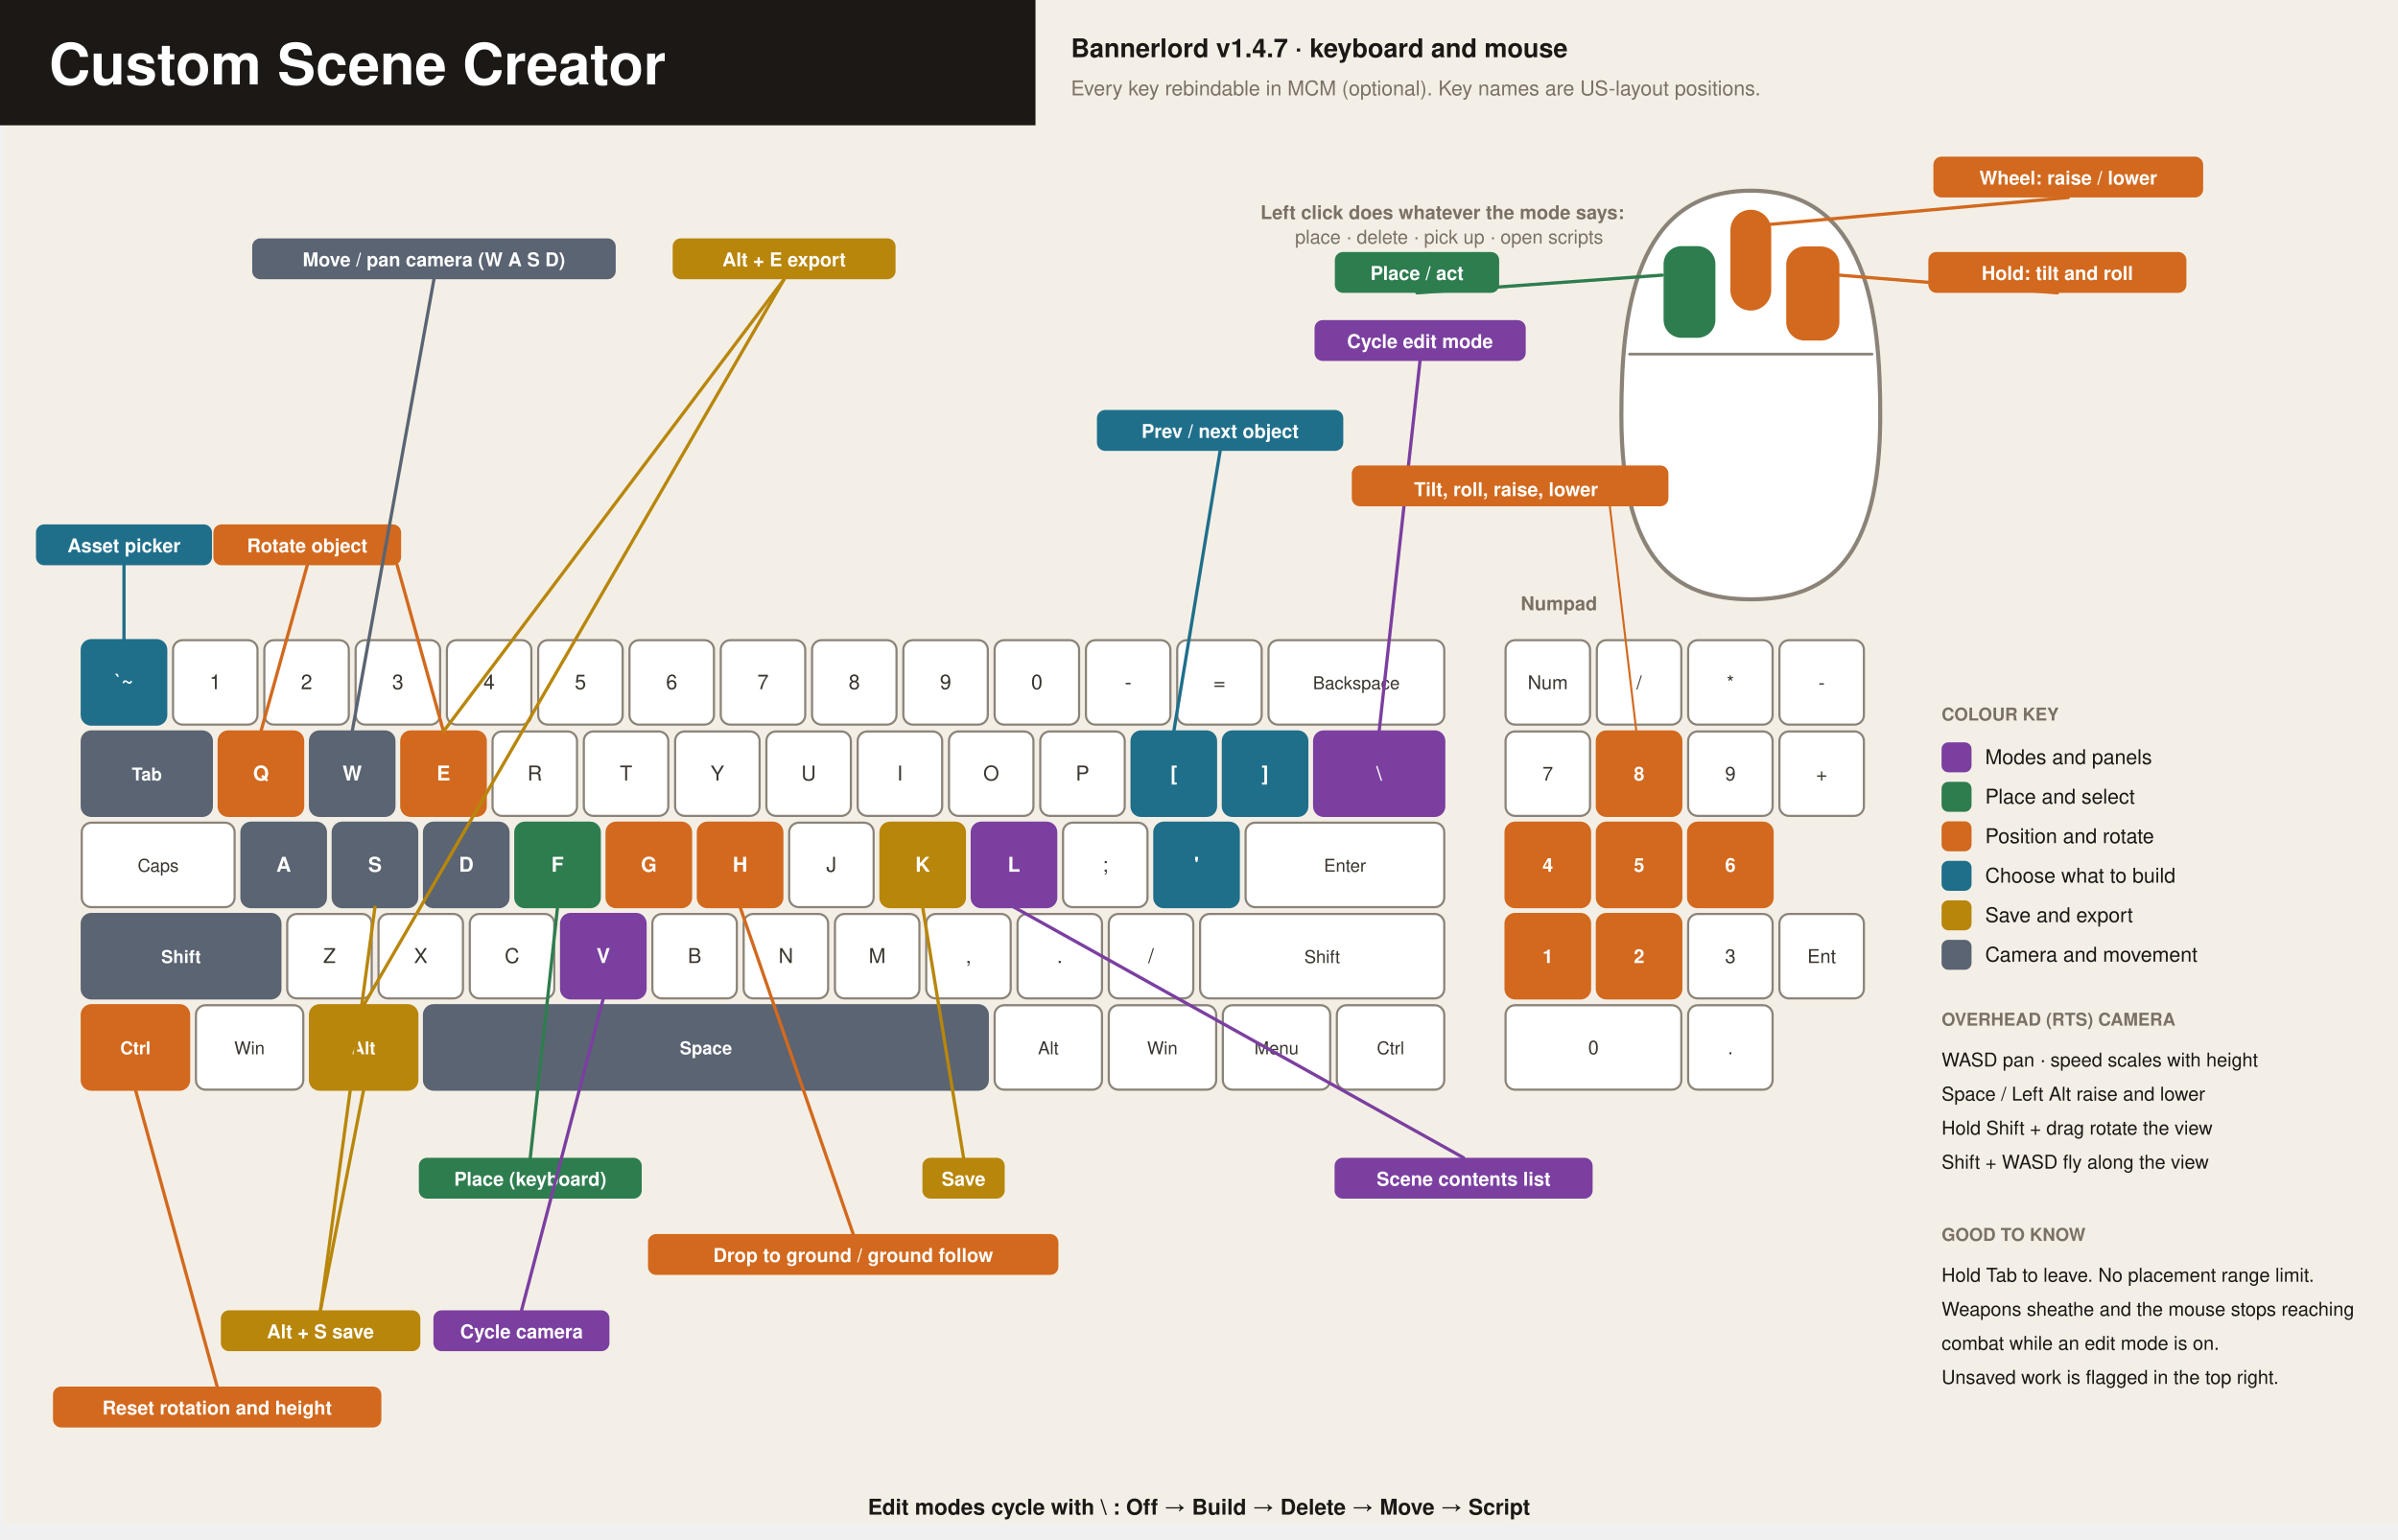
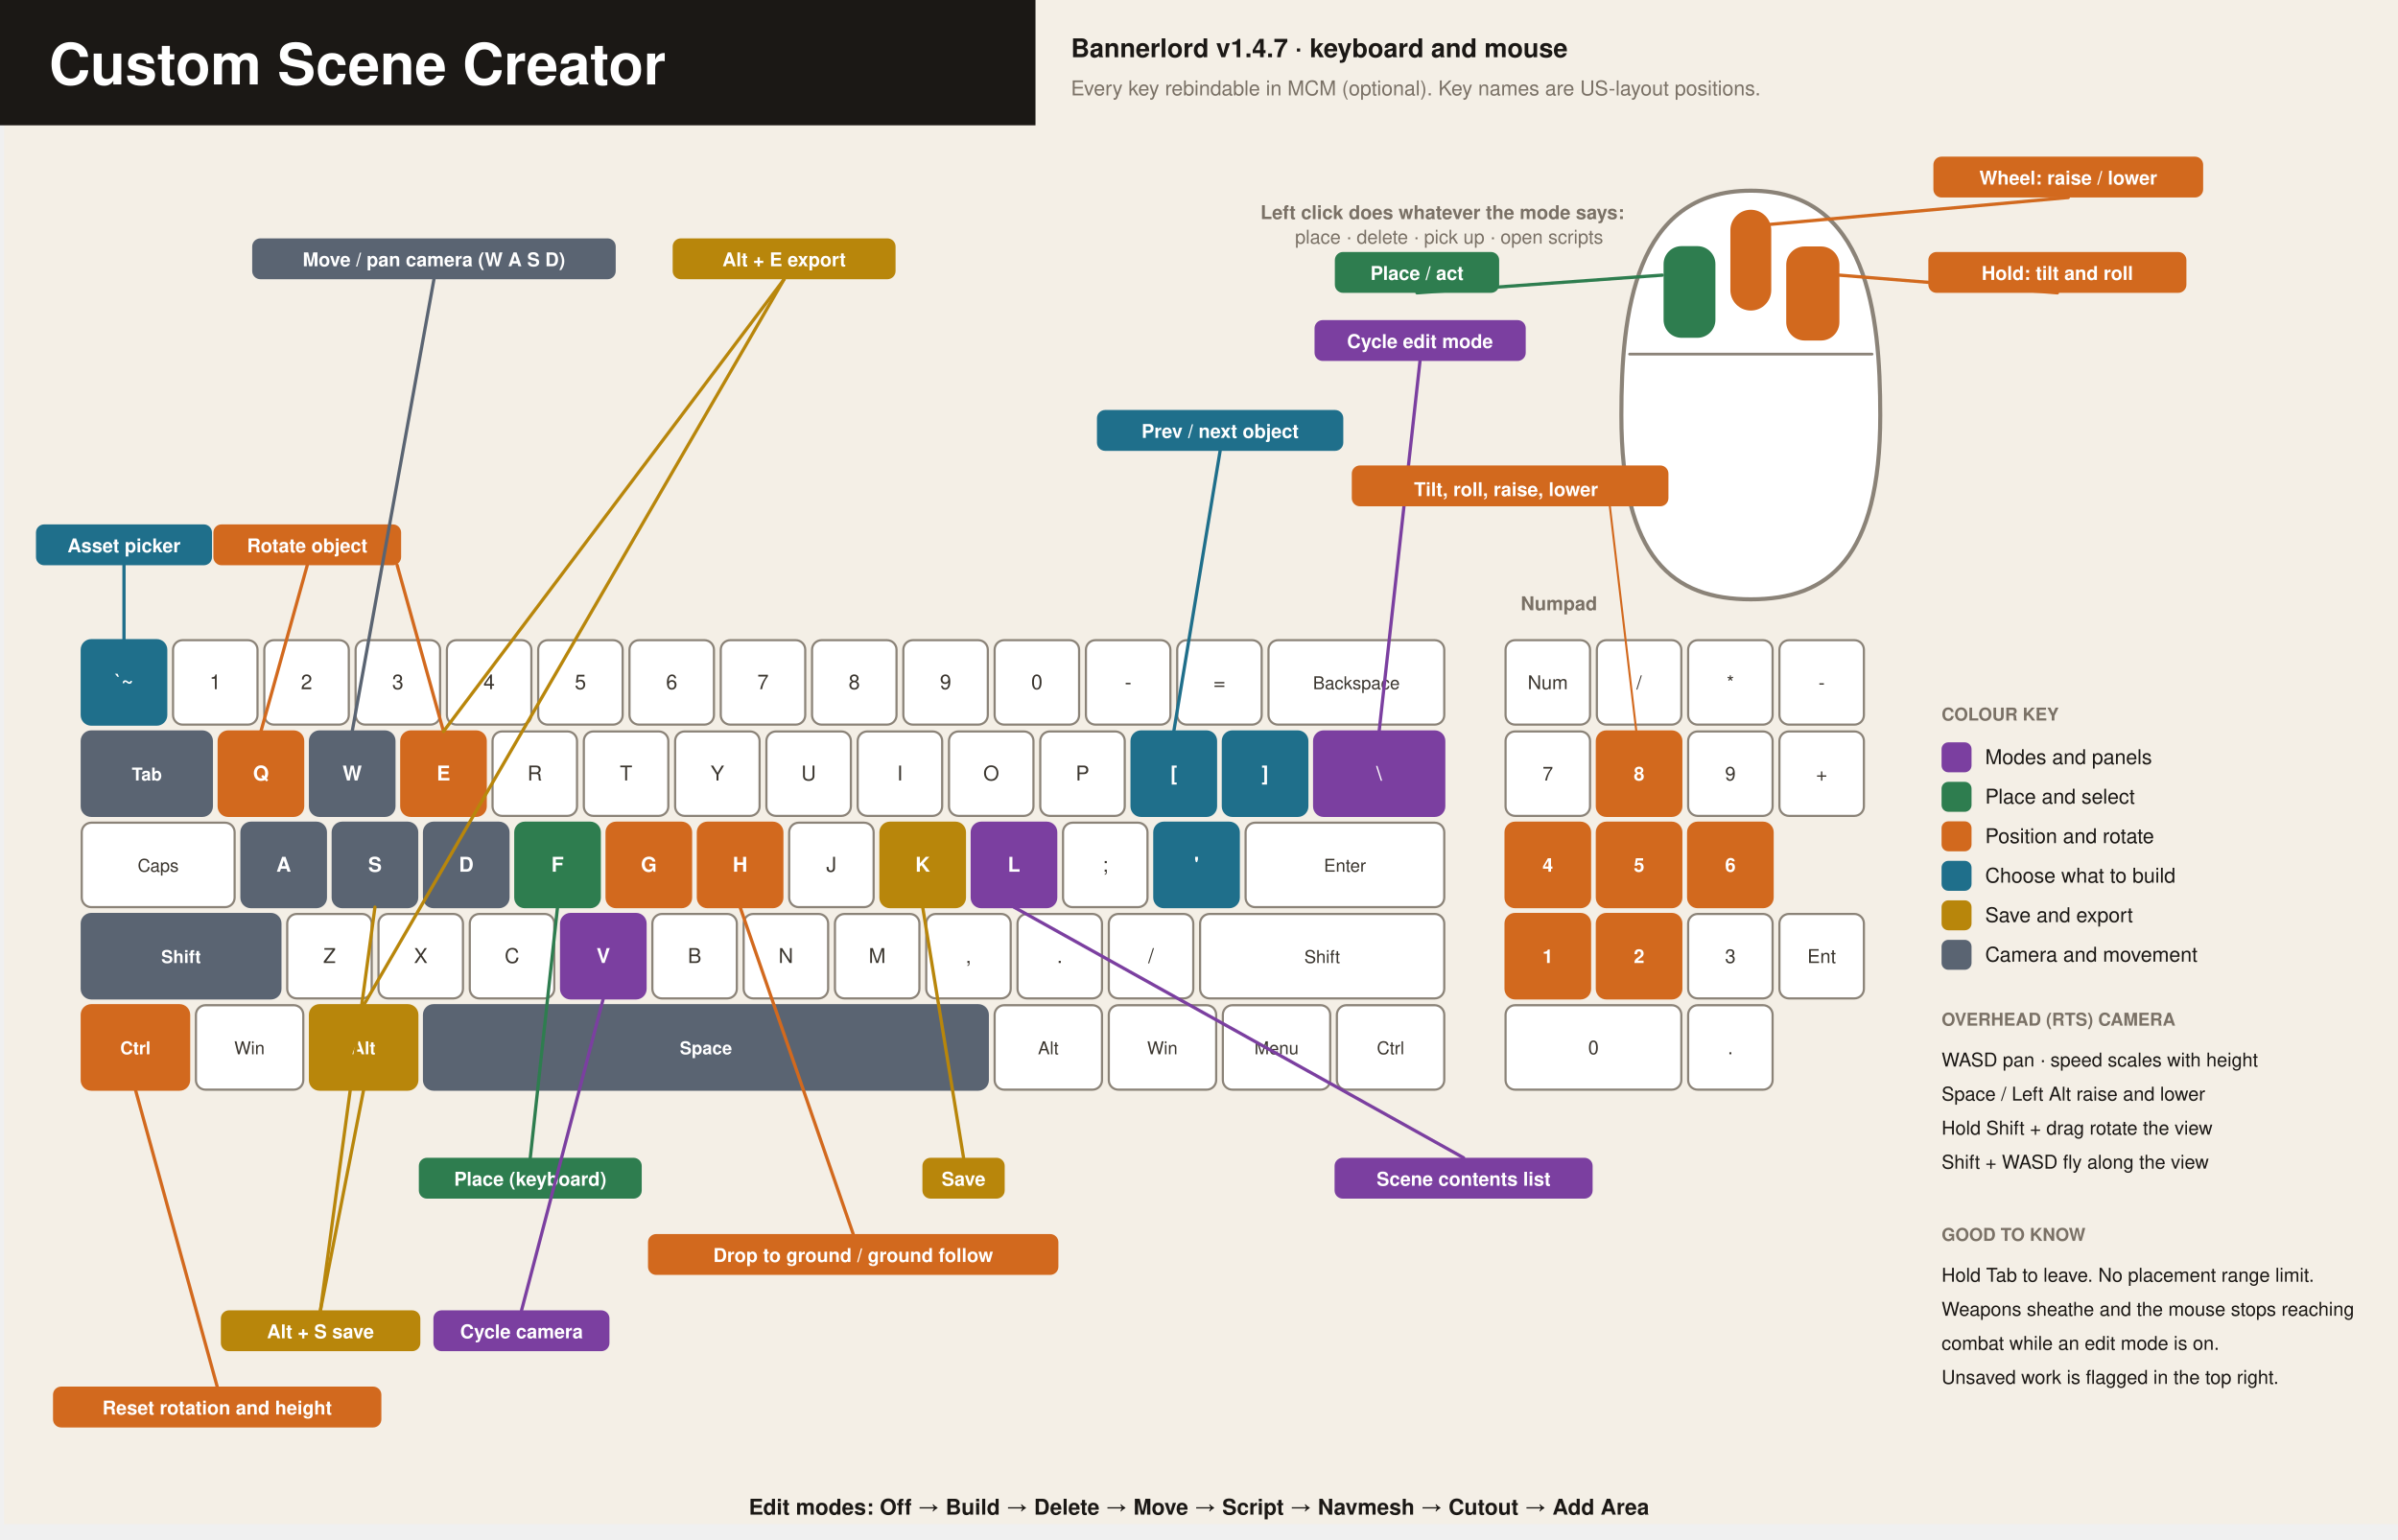
<svg xmlns="http://www.w3.org/2000/svg" viewBox="0 0 1760 1130" width="1760" height="1130" font-family="Segoe UI, Helvetica, Arial, sans-serif" version="1.1" id="svg126">
  <defs id="defs126" />
  <rect x="2.992" y="-10.971" width="1760" height="1130" rx="0" fill="#f4efe6" id="rect1" />
  <rect x="0.0" y="0.0" width="760.0" height="92.0" rx="0" fill="#1b1815" id="rect2" />
  <text x="36.0" y="62.0" font-family="Segoe UI, Helvetica, Arial, sans-serif" font-size="42" fill="#ffffff" text-anchor="start" font-weight="700" id="text2">Custom Scene Creator</text>
  <text x="786.0" y="42.0" font-family="Segoe UI, Helvetica, Arial, sans-serif" font-size="19" fill="#1b1815" text-anchor="start" font-weight="600" id="text3">Bannerlord v1.4.7  ·  keyboard and mouse</text>
  <text x="786.0" y="70.0" font-family="Segoe UI, Helvetica, Arial, sans-serif" font-size="15" fill="#7a7166" text-anchor="start" font-weight="normal" id="text4">Every key rebindable in MCM (optional). Key names are US-layout positions.</text>
  <rect x="60.0" y="470.0" width="62.0" height="62.0" rx="7" fill="#1f6f8b" stroke="#1f6f8b" stroke-width="1.6" id="rect4" />
  <text x="91.0" y="506.0" font-family="Segoe UI, Helvetica, Arial, sans-serif" font-size="15" fill="#ffffff" text-anchor="middle" font-weight="700" id="text5">`~</text>
  <rect x="127.0" y="470.0" width="62.0" height="62.0" rx="7" fill="#ffffff" stroke="#8b8378" stroke-width="1.6" id="rect5" />
  <text x="158.0" y="506.0" font-family="Segoe UI, Helvetica, Arial, sans-serif" font-size="15" fill="#3a352e" text-anchor="middle" font-weight="500" id="text6">1</text>
  <rect x="194.0" y="470.0" width="62.0" height="62.0" rx="7" fill="#ffffff" stroke="#8b8378" stroke-width="1.6" id="rect6" />
  <text x="225.0" y="506.0" font-family="Segoe UI, Helvetica, Arial, sans-serif" font-size="15" fill="#3a352e" text-anchor="middle" font-weight="500" id="text7">2</text>
  <rect x="261.0" y="470.0" width="62.0" height="62.0" rx="7" fill="#ffffff" stroke="#8b8378" stroke-width="1.6" id="rect7" />
  <text x="292.0" y="506.0" font-family="Segoe UI, Helvetica, Arial, sans-serif" font-size="15" fill="#3a352e" text-anchor="middle" font-weight="500" id="text8">3</text>
  <rect x="328.0" y="470.0" width="62.0" height="62.0" rx="7" fill="#ffffff" stroke="#8b8378" stroke-width="1.6" id="rect8" />
  <text x="359.0" y="506.0" font-family="Segoe UI, Helvetica, Arial, sans-serif" font-size="15" fill="#3a352e" text-anchor="middle" font-weight="500" id="text9">4</text>
  <rect x="395.0" y="470.0" width="62.0" height="62.0" rx="7" fill="#ffffff" stroke="#8b8378" stroke-width="1.6" id="rect9" />
  <text x="426.0" y="506.0" font-family="Segoe UI, Helvetica, Arial, sans-serif" font-size="15" fill="#3a352e" text-anchor="middle" font-weight="500" id="text10">5</text>
  <rect x="462.0" y="470.0" width="62.0" height="62.0" rx="7" fill="#ffffff" stroke="#8b8378" stroke-width="1.6" id="rect10" />
  <text x="493.0" y="506.0" font-family="Segoe UI, Helvetica, Arial, sans-serif" font-size="15" fill="#3a352e" text-anchor="middle" font-weight="500" id="text11">6</text>
  <rect x="529.0" y="470.0" width="62.0" height="62.0" rx="7" fill="#ffffff" stroke="#8b8378" stroke-width="1.6" id="rect11" />
  <text x="560.0" y="506.0" font-family="Segoe UI, Helvetica, Arial, sans-serif" font-size="15" fill="#3a352e" text-anchor="middle" font-weight="500" id="text12">7</text>
  <rect x="596.0" y="470.0" width="62.0" height="62.0" rx="7" fill="#ffffff" stroke="#8b8378" stroke-width="1.6" id="rect12" />
  <text x="627.0" y="506.0" font-family="Segoe UI, Helvetica, Arial, sans-serif" font-size="15" fill="#3a352e" text-anchor="middle" font-weight="500" id="text13">8</text>
  <rect x="663.0" y="470.0" width="62.0" height="62.0" rx="7" fill="#ffffff" stroke="#8b8378" stroke-width="1.6" id="rect13" />
  <text x="694.0" y="506.0" font-family="Segoe UI, Helvetica, Arial, sans-serif" font-size="15" fill="#3a352e" text-anchor="middle" font-weight="500" id="text14">9</text>
  <rect x="730.0" y="470.0" width="62.0" height="62.0" rx="7" fill="#ffffff" stroke="#8b8378" stroke-width="1.6" id="rect14" />
  <text x="761.0" y="506.0" font-family="Segoe UI, Helvetica, Arial, sans-serif" font-size="15" fill="#3a352e" text-anchor="middle" font-weight="500" id="text15">0</text>
  <rect x="797.0" y="470.0" width="62.0" height="62.0" rx="7" fill="#ffffff" stroke="#8b8378" stroke-width="1.6" id="rect15" />
  <text x="828.0" y="506.0" font-family="Segoe UI, Helvetica, Arial, sans-serif" font-size="15" fill="#3a352e" text-anchor="middle" font-weight="500" id="text16">-</text>
  <rect x="864.0" y="470.0" width="62.0" height="62.0" rx="7" fill="#ffffff" stroke="#8b8378" stroke-width="1.6" id="rect16" />
  <text x="895.0" y="506.0" font-family="Segoe UI, Helvetica, Arial, sans-serif" font-size="15" fill="#3a352e" text-anchor="middle" font-weight="500" id="text17">=</text>
  <rect x="931.0" y="470.0" width="129.0" height="62.0" rx="7" fill="#ffffff" stroke="#8b8378" stroke-width="1.6" id="rect17" />
  <text x="995.5" y="506.0" font-family="Segoe UI, Helvetica, Arial, sans-serif" font-size="13" fill="#3a352e" text-anchor="middle" font-weight="500" id="text18">Backspace</text>
  <rect x="60.0" y="537.0" width="95.5" height="62.0" rx="7" fill="#5a6472" stroke="#5a6472" stroke-width="1.6" id="rect18" />
  <text x="107.8" y="573.0" font-family="Segoe UI, Helvetica, Arial, sans-serif" font-size="13" fill="#ffffff" text-anchor="middle" font-weight="700" id="text19">Tab</text>
  <rect x="160.5" y="537.0" width="62.0" height="62.0" rx="7" fill="#d2691e" stroke="#d2691e" stroke-width="1.6" id="rect19" />
  <text x="191.5" y="573.0" font-family="Segoe UI, Helvetica, Arial, sans-serif" font-size="15" fill="#ffffff" text-anchor="middle" font-weight="700" id="text20">Q</text>
  <rect x="227.5" y="537.0" width="62.0" height="62.0" rx="7" fill="#5a6472" stroke="#5a6472" stroke-width="1.6" id="rect20" />
  <text x="258.5" y="573.0" font-family="Segoe UI, Helvetica, Arial, sans-serif" font-size="15" fill="#ffffff" text-anchor="middle" font-weight="700" id="text21">W</text>
  <rect x="294.5" y="537.0" width="62.0" height="62.0" rx="7" fill="#d2691e" stroke="#d2691e" stroke-width="1.6" id="rect21" />
  <text x="325.5" y="573.0" font-family="Segoe UI, Helvetica, Arial, sans-serif" font-size="15" fill="#ffffff" text-anchor="middle" font-weight="700" id="text22">E</text>
  <rect x="361.5" y="537.0" width="62.0" height="62.0" rx="7" fill="#ffffff" stroke="#8b8378" stroke-width="1.6" id="rect22" />
  <text x="392.5" y="573.0" font-family="Segoe UI, Helvetica, Arial, sans-serif" font-size="15" fill="#3a352e" text-anchor="middle" font-weight="500" id="text23">R</text>
  <rect x="428.5" y="537.0" width="62.0" height="62.0" rx="7" fill="#ffffff" stroke="#8b8378" stroke-width="1.6" id="rect23" />
  <text x="459.5" y="573.0" font-family="Segoe UI, Helvetica, Arial, sans-serif" font-size="15" fill="#3a352e" text-anchor="middle" font-weight="500" id="text24">T</text>
  <rect x="495.5" y="537.0" width="62.0" height="62.0" rx="7" fill="#ffffff" stroke="#8b8378" stroke-width="1.6" id="rect24" />
  <text x="526.5" y="573.0" font-family="Segoe UI, Helvetica, Arial, sans-serif" font-size="15" fill="#3a352e" text-anchor="middle" font-weight="500" id="text25">Y</text>
  <rect x="562.5" y="537.0" width="62.0" height="62.0" rx="7" fill="#ffffff" stroke="#8b8378" stroke-width="1.6" id="rect25" />
  <text x="593.5" y="573.0" font-family="Segoe UI, Helvetica, Arial, sans-serif" font-size="15" fill="#3a352e" text-anchor="middle" font-weight="500" id="text26">U</text>
  <rect x="629.5" y="537.0" width="62.0" height="62.0" rx="7" fill="#ffffff" stroke="#8b8378" stroke-width="1.6" id="rect26" />
  <text x="660.5" y="573.0" font-family="Segoe UI, Helvetica, Arial, sans-serif" font-size="15" fill="#3a352e" text-anchor="middle" font-weight="500" id="text27">I</text>
  <rect x="696.5" y="537.0" width="62.0" height="62.0" rx="7" fill="#ffffff" stroke="#8b8378" stroke-width="1.6" id="rect27" />
  <text x="727.5" y="573.0" font-family="Segoe UI, Helvetica, Arial, sans-serif" font-size="15" fill="#3a352e" text-anchor="middle" font-weight="500" id="text28">O</text>
  <rect x="763.5" y="537.0" width="62.0" height="62.0" rx="7" fill="#ffffff" stroke="#8b8378" stroke-width="1.6" id="rect28" />
  <text x="794.5" y="573.0" font-family="Segoe UI, Helvetica, Arial, sans-serif" font-size="15" fill="#3a352e" text-anchor="middle" font-weight="500" id="text29">P</text>
  <rect x="830.5" y="537.0" width="62.0" height="62.0" rx="7" fill="#1f6f8b" stroke="#1f6f8b" stroke-width="1.6" id="rect29" />
  <text x="861.5" y="573.0" font-family="Segoe UI, Helvetica, Arial, sans-serif" font-size="15" fill="#ffffff" text-anchor="middle" font-weight="700" id="text30">[</text>
  <rect x="897.5" y="537.0" width="62.0" height="62.0" rx="7" fill="#1f6f8b" stroke="#1f6f8b" stroke-width="1.6" id="rect30" />
  <text x="928.5" y="573.0" font-family="Segoe UI, Helvetica, Arial, sans-serif" font-size="15" fill="#ffffff" text-anchor="middle" font-weight="700" id="text31">]</text>
  <rect x="964.5" y="537.0" width="95.5" height="62.0" rx="7" fill="#7b3fa0" stroke="#7b3fa0" stroke-width="1.6" id="rect31" />
  <text x="1012.2" y="573.0" font-family="Segoe UI, Helvetica, Arial, sans-serif" font-size="15" fill="#ffffff" text-anchor="middle" font-weight="700" id="text32">\</text>
  <rect x="60.0" y="604.0" width="112.2" height="62.0" rx="7" fill="#ffffff" stroke="#8b8378" stroke-width="1.6" id="rect32" />
  <text x="116.1" y="640.0" font-family="Segoe UI, Helvetica, Arial, sans-serif" font-size="13" fill="#3a352e" text-anchor="middle" font-weight="500" id="text33">Caps</text>
  <rect x="177.2" y="604.0" width="62.0" height="62.0" rx="7" fill="#5a6472" stroke="#5a6472" stroke-width="1.6" id="rect33" />
  <text x="208.2" y="640.0" font-family="Segoe UI, Helvetica, Arial, sans-serif" font-size="15" fill="#ffffff" text-anchor="middle" font-weight="700" id="text34">A</text>
  <rect x="244.2" y="604.0" width="62.0" height="62.0" rx="7" fill="#5a6472" stroke="#5a6472" stroke-width="1.6" id="rect34" />
  <text x="275.2" y="640.0" font-family="Segoe UI, Helvetica, Arial, sans-serif" font-size="15" fill="#ffffff" text-anchor="middle" font-weight="700" id="text35">S</text>
  <rect x="311.2" y="604.0" width="62.0" height="62.0" rx="7" fill="#5a6472" stroke="#5a6472" stroke-width="1.6" id="rect35" />
  <text x="342.2" y="640.0" font-family="Segoe UI, Helvetica, Arial, sans-serif" font-size="15" fill="#ffffff" text-anchor="middle" font-weight="700" id="text36">D</text>
  <rect x="378.2" y="604.0" width="62.0" height="62.0" rx="7" fill="#2e7d4f" stroke="#2e7d4f" stroke-width="1.6" id="rect36" />
  <text x="409.2" y="640.0" font-family="Segoe UI, Helvetica, Arial, sans-serif" font-size="15" fill="#ffffff" text-anchor="middle" font-weight="700" id="text37">F</text>
  <rect x="445.2" y="604.0" width="62.0" height="62.0" rx="7" fill="#d2691e" stroke="#d2691e" stroke-width="1.6" id="rect37" />
  <text x="476.2" y="640.0" font-family="Segoe UI, Helvetica, Arial, sans-serif" font-size="15" fill="#ffffff" text-anchor="middle" font-weight="700" id="text38">G</text>
  <rect x="512.2" y="604.0" width="62.0" height="62.0" rx="7" fill="#d2691e" stroke="#d2691e" stroke-width="1.6" id="rect38" />
  <text x="543.2" y="640.0" font-family="Segoe UI, Helvetica, Arial, sans-serif" font-size="15" fill="#ffffff" text-anchor="middle" font-weight="700" id="text39">H</text>
  <rect x="579.2" y="604.0" width="62.0" height="62.0" rx="7" fill="#ffffff" stroke="#8b8378" stroke-width="1.6" id="rect39" />
  <text x="610.2" y="640.0" font-family="Segoe UI, Helvetica, Arial, sans-serif" font-size="15" fill="#3a352e" text-anchor="middle" font-weight="500" id="text40">J</text>
  <rect x="646.2" y="604.0" width="62.0" height="62.0" rx="7" fill="#b8860b" stroke="#b8860b" stroke-width="1.6" id="rect40" />
  <text x="677.2" y="640.0" font-family="Segoe UI, Helvetica, Arial, sans-serif" font-size="15" fill="#ffffff" text-anchor="middle" font-weight="700" id="text41">K</text>
  <rect x="713.2" y="604.0" width="62.0" height="62.0" rx="7" fill="#7b3fa0" stroke="#7b3fa0" stroke-width="1.6" id="rect41" />
  <text x="744.2" y="640.0" font-family="Segoe UI, Helvetica, Arial, sans-serif" font-size="15" fill="#ffffff" text-anchor="middle" font-weight="700" id="text42">L</text>
  <rect x="780.2" y="604.0" width="62.0" height="62.0" rx="7" fill="#ffffff" stroke="#8b8378" stroke-width="1.6" id="rect42" />
  <text x="811.2" y="640.0" font-family="Segoe UI, Helvetica, Arial, sans-serif" font-size="15" fill="#3a352e" text-anchor="middle" font-weight="500" id="text43">;</text>
  <rect x="847.2" y="604.0" width="62.0" height="62.0" rx="7" fill="#1f6f8b" stroke="#1f6f8b" stroke-width="1.6" id="rect43" />
  <text x="878.2" y="640.0" font-family="Segoe UI, Helvetica, Arial, sans-serif" font-size="15" fill="#ffffff" text-anchor="middle" font-weight="700" id="text44">'</text>
  <rect x="914.2" y="604.0" width="145.8" height="62.0" rx="7" fill="#ffffff" stroke="#8b8378" stroke-width="1.6" id="rect44" />
  <text x="987.1" y="640.0" font-family="Segoe UI, Helvetica, Arial, sans-serif" font-size="13" fill="#3a352e" text-anchor="middle" font-weight="500" id="text45">Enter</text>
  <rect x="60.0" y="671.0" width="145.8" height="62.0" rx="7" fill="#5a6472" stroke="#5a6472" stroke-width="1.6" id="rect45" />
  <text x="132.9" y="707.0" font-family="Segoe UI, Helvetica, Arial, sans-serif" font-size="13" fill="#ffffff" text-anchor="middle" font-weight="700" id="text46">Shift</text>
  <rect x="210.8" y="671.0" width="62.0" height="62.0" rx="7" fill="#ffffff" stroke="#8b8378" stroke-width="1.6" id="rect46" />
  <text x="241.8" y="707.0" font-family="Segoe UI, Helvetica, Arial, sans-serif" font-size="15" fill="#3a352e" text-anchor="middle" font-weight="500" id="text47">Z</text>
  <rect x="277.8" y="671.0" width="62.0" height="62.0" rx="7" fill="#ffffff" stroke="#8b8378" stroke-width="1.6" id="rect47" />
  <text x="308.8" y="707.0" font-family="Segoe UI, Helvetica, Arial, sans-serif" font-size="15" fill="#3a352e" text-anchor="middle" font-weight="500" id="text48">X</text>
  <rect x="344.8" y="671.0" width="62.0" height="62.0" rx="7" fill="#ffffff" stroke="#8b8378" stroke-width="1.6" id="rect48" />
  <text x="375.8" y="707.0" font-family="Segoe UI, Helvetica, Arial, sans-serif" font-size="15" fill="#3a352e" text-anchor="middle" font-weight="500" id="text49">C</text>
  <rect x="411.8" y="671.0" width="62.0" height="62.0" rx="7" fill="#7b3fa0" stroke="#7b3fa0" stroke-width="1.6" id="rect49" />
  <text x="442.8" y="707.0" font-family="Segoe UI, Helvetica, Arial, sans-serif" font-size="15" fill="#ffffff" text-anchor="middle" font-weight="700" id="text50">V</text>
  <rect x="478.8" y="671.0" width="62.0" height="62.0" rx="7" fill="#ffffff" stroke="#8b8378" stroke-width="1.6" id="rect50" />
  <text x="509.8" y="707.0" font-family="Segoe UI, Helvetica, Arial, sans-serif" font-size="15" fill="#3a352e" text-anchor="middle" font-weight="500" id="text51">B</text>
  <rect x="545.8" y="671.0" width="62.0" height="62.0" rx="7" fill="#ffffff" stroke="#8b8378" stroke-width="1.6" id="rect51" />
  <text x="576.8" y="707.0" font-family="Segoe UI, Helvetica, Arial, sans-serif" font-size="15" fill="#3a352e" text-anchor="middle" font-weight="500" id="text52">N</text>
  <rect x="612.8" y="671.0" width="62.0" height="62.0" rx="7" fill="#ffffff" stroke="#8b8378" stroke-width="1.6" id="rect52" />
  <text x="643.8" y="707.0" font-family="Segoe UI, Helvetica, Arial, sans-serif" font-size="15" fill="#3a352e" text-anchor="middle" font-weight="500" id="text53">M</text>
  <rect x="679.8" y="671.0" width="62.0" height="62.0" rx="7" fill="#ffffff" stroke="#8b8378" stroke-width="1.6" id="rect53" />
  <text x="710.8" y="707.0" font-family="Segoe UI, Helvetica, Arial, sans-serif" font-size="15" fill="#3a352e" text-anchor="middle" font-weight="500" id="text54">,</text>
  <rect x="746.8" y="671.0" width="62.0" height="62.0" rx="7" fill="#ffffff" stroke="#8b8378" stroke-width="1.6" id="rect54" />
  <text x="777.8" y="707.0" font-family="Segoe UI, Helvetica, Arial, sans-serif" font-size="15" fill="#3a352e" text-anchor="middle" font-weight="500" id="text55">.</text>
  <rect x="813.8" y="671.0" width="62.0" height="62.0" rx="7" fill="#ffffff" stroke="#8b8378" stroke-width="1.6" id="rect55" />
  <text x="844.8" y="707.0" font-family="Segoe UI, Helvetica, Arial, sans-serif" font-size="15" fill="#3a352e" text-anchor="middle" font-weight="500" id="text56">/</text>
  <rect x="880.8" y="671.0" width="179.2" height="62.0" rx="7" fill="#ffffff" stroke="#8b8378" stroke-width="1.6" id="rect56" />
  <text x="970.4" y="707.0" font-family="Segoe UI, Helvetica, Arial, sans-serif" font-size="13" fill="#3a352e" text-anchor="middle" font-weight="500" id="text57">Shift</text>
  <rect x="60.0" y="738.0" width="78.8" height="62.0" rx="7" fill="#d2691e" stroke="#d2691e" stroke-width="1.6" id="rect57" />
  <text x="99.4" y="774.0" font-family="Segoe UI, Helvetica, Arial, sans-serif" font-size="13" fill="#ffffff" text-anchor="middle" font-weight="700" id="text58">Ctrl</text>
  <rect x="143.8" y="738.0" width="78.8" height="62.0" rx="7" fill="#ffffff" stroke="#8b8378" stroke-width="1.6" id="rect58" />
  <text x="183.1" y="774.0" font-family="Segoe UI, Helvetica, Arial, sans-serif" font-size="13" fill="#3a352e" text-anchor="middle" font-weight="500" id="text59">Win</text>
  <rect x="227.5" y="738.0" width="78.8" height="62.0" rx="7" fill="#b8860b" stroke="#b8860b" stroke-width="1.6" id="rect59" />
  <text x="266.9" y="774.0" font-family="Segoe UI, Helvetica, Arial, sans-serif" font-size="13" fill="#ffffff" text-anchor="middle" font-weight="700" id="text60">Alt</text>
  <rect x="311.2" y="738.0" width="413.8" height="62.0" rx="7" fill="#5a6472" stroke="#5a6472" stroke-width="1.6" id="rect60" />
  <text x="518.1" y="774.0" font-family="Segoe UI, Helvetica, Arial, sans-serif" font-size="13" fill="#ffffff" text-anchor="middle" font-weight="700" id="text61">Space</text>
  <rect x="730.0" y="738.0" width="78.8" height="62.0" rx="7" fill="#ffffff" stroke="#8b8378" stroke-width="1.6" id="rect61" />
  <text x="769.4" y="774.0" font-family="Segoe UI, Helvetica, Arial, sans-serif" font-size="13" fill="#3a352e" text-anchor="middle" font-weight="500" id="text62">Alt</text>
  <rect x="813.8" y="738.0" width="78.8" height="62.0" rx="7" fill="#ffffff" stroke="#8b8378" stroke-width="1.6" id="rect62" />
  <text x="853.1" y="774.0" font-family="Segoe UI, Helvetica, Arial, sans-serif" font-size="13" fill="#3a352e" text-anchor="middle" font-weight="500" id="text63">Win</text>
  <rect x="897.5" y="738.0" width="78.8" height="62.0" rx="7" fill="#ffffff" stroke="#8b8378" stroke-width="1.6" id="rect63" />
  <text x="936.9" y="774.0" font-family="Segoe UI, Helvetica, Arial, sans-serif" font-size="13" fill="#3a352e" text-anchor="middle" font-weight="500" id="text64">Menu</text>
  <rect x="981.2" y="738.0" width="78.8" height="62.0" rx="7" fill="#ffffff" stroke="#8b8378" stroke-width="1.6" id="rect64" />
  <text x="1020.6" y="774.0" font-family="Segoe UI, Helvetica, Arial, sans-serif" font-size="13" fill="#3a352e" text-anchor="middle" font-weight="500" id="text65">Ctrl</text>
  <rect x="1105.0" y="470.0" width="62.0" height="62.0" rx="7" fill="#ffffff" stroke="#8b8378" stroke-width="1.6" id="rect65" />
  <text x="1136.0" y="506.0" font-family="Segoe UI, Helvetica, Arial, sans-serif" font-size="14" fill="#3a352e" text-anchor="middle" font-weight="500" id="text66">Num</text>
  <rect x="1172.0" y="470.0" width="62.0" height="62.0" rx="7" fill="#ffffff" stroke="#8b8378" stroke-width="1.6" id="rect66" />
  <text x="1203.0" y="506.0" font-family="Segoe UI, Helvetica, Arial, sans-serif" font-size="14" fill="#3a352e" text-anchor="middle" font-weight="500" id="text67">/</text>
  <rect x="1239.0" y="470.0" width="62.0" height="62.0" rx="7" fill="#ffffff" stroke="#8b8378" stroke-width="1.6" id="rect67" />
  <text x="1270.0" y="506.0" font-family="Segoe UI, Helvetica, Arial, sans-serif" font-size="14" fill="#3a352e" text-anchor="middle" font-weight="500" id="text68">*</text>
  <rect x="1306.0" y="470.0" width="62.0" height="62.0" rx="7" fill="#ffffff" stroke="#8b8378" stroke-width="1.6" id="rect68" />
  <text x="1337.0" y="506.0" font-family="Segoe UI, Helvetica, Arial, sans-serif" font-size="14" fill="#3a352e" text-anchor="middle" font-weight="500" id="text69">-</text>
  <rect x="1105.0" y="537.0" width="62.0" height="62.0" rx="7" fill="#ffffff" stroke="#8b8378" stroke-width="1.6" id="rect69" />
  <text x="1136.0" y="573.0" font-family="Segoe UI, Helvetica, Arial, sans-serif" font-size="14" fill="#3a352e" text-anchor="middle" font-weight="500" id="text70">7</text>
  <rect x="1172.0" y="537.0" width="62.0" height="62.0" rx="7" fill="#d2691e" stroke="#d2691e" stroke-width="1.6" id="rect70" />
  <text x="1203.0" y="573.0" font-family="Segoe UI, Helvetica, Arial, sans-serif" font-size="14" fill="#ffffff" text-anchor="middle" font-weight="700" id="text71">8</text>
  <rect x="1239.0" y="537.0" width="62.0" height="62.0" rx="7" fill="#ffffff" stroke="#8b8378" stroke-width="1.6" id="rect71" />
  <text x="1270.0" y="573.0" font-family="Segoe UI, Helvetica, Arial, sans-serif" font-size="14" fill="#3a352e" text-anchor="middle" font-weight="500" id="text72">9</text>
  <rect x="1306.0" y="537.0" width="62.0" height="62.0" rx="7" fill="#ffffff" stroke="#8b8378" stroke-width="1.6" id="rect72" />
  <text x="1337.0" y="573.0" font-family="Segoe UI, Helvetica, Arial, sans-serif" font-size="14" fill="#3a352e" text-anchor="middle" font-weight="500" id="text73">+</text>
  <rect x="1105.0" y="604.0" width="62.0" height="62.0" rx="7" fill="#d2691e" stroke="#d2691e" stroke-width="1.6" id="rect73" />
  <text x="1136.0" y="640.0" font-family="Segoe UI, Helvetica, Arial, sans-serif" font-size="14" fill="#ffffff" text-anchor="middle" font-weight="700" id="text74">4</text>
  <rect x="1172.0" y="604.0" width="62.0" height="62.0" rx="7" fill="#d2691e" stroke="#d2691e" stroke-width="1.6" id="rect74" />
  <text x="1203.0" y="640.0" font-family="Segoe UI, Helvetica, Arial, sans-serif" font-size="14" fill="#ffffff" text-anchor="middle" font-weight="700" id="text75">5</text>
  <rect x="1239.0" y="604.0" width="62.0" height="62.0" rx="7" fill="#d2691e" stroke="#d2691e" stroke-width="1.6" id="rect75" />
  <text x="1270.0" y="640.0" font-family="Segoe UI, Helvetica, Arial, sans-serif" font-size="14" fill="#ffffff" text-anchor="middle" font-weight="700" id="text76">6</text>
  <rect x="1105.0" y="671.0" width="62.0" height="62.0" rx="7" fill="#d2691e" stroke="#d2691e" stroke-width="1.6" id="rect76" />
  <text x="1136.0" y="707.0" font-family="Segoe UI, Helvetica, Arial, sans-serif" font-size="14" fill="#ffffff" text-anchor="middle" font-weight="700" id="text77">1</text>
  <rect x="1172.0" y="671.0" width="62.0" height="62.0" rx="7" fill="#d2691e" stroke="#d2691e" stroke-width="1.6" id="rect77" />
  <text x="1203.0" y="707.0" font-family="Segoe UI, Helvetica, Arial, sans-serif" font-size="14" fill="#ffffff" text-anchor="middle" font-weight="700" id="text78">2</text>
  <rect x="1239.0" y="671.0" width="62.0" height="62.0" rx="7" fill="#ffffff" stroke="#8b8378" stroke-width="1.6" id="rect78" />
  <text x="1270.0" y="707.0" font-family="Segoe UI, Helvetica, Arial, sans-serif" font-size="14" fill="#3a352e" text-anchor="middle" font-weight="500" id="text79">3</text>
  <rect x="1306.0" y="671.0" width="62.0" height="62.0" rx="7" fill="#ffffff" stroke="#8b8378" stroke-width="1.6" id="rect79" />
  <text x="1337.0" y="707.0" font-family="Segoe UI, Helvetica, Arial, sans-serif" font-size="14" fill="#3a352e" text-anchor="middle" font-weight="500" id="text80">Ent</text>
  <rect x="1105.0" y="738.0" width="129.0" height="62.0" rx="7" fill="#ffffff" stroke="#8b8378" stroke-width="1.6" id="rect80" />
  <text x="1169.5" y="774.0" font-family="Segoe UI, Helvetica, Arial, sans-serif" font-size="14" fill="#3a352e" text-anchor="middle" font-weight="500" id="text81">0</text>
  <rect x="1239.0" y="738.0" width="62.0" height="62.0" rx="7" fill="#ffffff" stroke="#8b8378" stroke-width="1.6" id="rect81" />
  <text x="1270.0" y="774.0" font-family="Segoe UI, Helvetica, Arial, sans-serif" font-size="14" fill="#3a352e" text-anchor="middle" font-weight="500" id="text82">.</text>
  <text x="1144.188" y="448.016" font-family="'Segoe UI', Helvetica, Arial, sans-serif" font-size="14px" fill="#7a7166" text-anchor="middle" font-weight="600" id="text83">Numpad</text>
  <path d="M 91.0 415.0 L 91.0 470.0" stroke="#1f6f8b" stroke-width="2.4" fill="none" stroke-linecap="round" id="path83" />
  <rect x="26.4" y="385.0" width="129.2" height="30.0" rx="6" fill="#1f6f8b" id="rect83" />
  <text x="91.0" y="405.5" font-family="Segoe UI, Helvetica, Arial, sans-serif" font-size="14" fill="#ffffff" text-anchor="middle" font-weight="600" id="text84">Asset picker</text>
  <path d="M 1042.2 265.0 L 1012.2 537.0" stroke="#7b3fa0" stroke-width="2.4" fill="none" stroke-linecap="round" id="path84" />
  <rect x="964.8" y="235.0" width="155.0" height="30.0" rx="6" fill="#7b3fa0" id="rect84" />
  <text x="1042.2" y="255.5" font-family="Segoe UI, Helvetica, Arial, sans-serif" font-size="14" fill="#ffffff" text-anchor="middle" font-weight="600" id="text85">Cycle edit mode</text>
  <path d="M 895.5 331.0 L 861.5 537.0" stroke="#1f6f8b" stroke-width="2.4" fill="none" stroke-linecap="round" id="path85" />
  <rect x="805.1" y="301.0" width="180.8" height="30.0" rx="6" fill="#1f6f8b" id="rect85" />
  <text x="895.5" y="321.5" font-family="Segoe UI, Helvetica, Arial, sans-serif" font-size="14" fill="#ffffff" text-anchor="middle" font-weight="600" id="text86">Prev / next object</text>
  <path d="M 225.5 415.0 L 191.5 537.0" stroke="#d2691e" stroke-width="2.4" fill="none" stroke-linecap="round" id="path86" />
  <rect x="156.6" y="385.0" width="137.8" height="30.0" rx="6" fill="#d2691e" id="rect86" />
  <text x="225.5" y="405.5" font-family="Segoe UI, Helvetica, Arial, sans-serif" font-size="14" fill="#ffffff" text-anchor="middle" font-weight="600" id="text87">Rotate object</text>
  <path d="M 291.5 415.0 L 325.5 537.0" stroke="#d2691e" stroke-width="2.4" fill="none" stroke-linecap="round" id="path87" />
  <path d="M 389.2 850.0 L 409.2 666.0" stroke="#2e7d4f" stroke-width="2.4" fill="none" stroke-linecap="round" id="path88" />
  <rect x="307.4" y="850.0" width="163.6" height="30.0" rx="6" fill="#2e7d4f" id="rect88" />
  <text x="389.2" y="870.5" font-family="Segoe UI, Helvetica, Arial, sans-serif" font-size="14" fill="#ffffff" text-anchor="middle" font-weight="600" id="text88">Place (keyboard)</text>
  <path d="M 626.2 906.0 L 543.2 666.0" stroke="#d2691e" stroke-width="2.4" fill="none" stroke-linecap="round" id="path89" />
  <rect x="475.6" y="906.0" width="301.2" height="30.0" rx="6" fill="#d2691e" id="rect89" />
  <text x="626.2" y="926.5" font-family="Segoe UI, Helvetica, Arial, sans-serif" font-size="14" fill="#ffffff" text-anchor="middle" font-weight="600" id="text89">Drop to ground  /  ground follow</text>
  <path d="M 707.2 850.0 L 677.2 666.0" stroke="#b8860b" stroke-width="2.4" fill="none" stroke-linecap="round" id="path90" />
  <rect x="677.0" y="850.0" width="60.4" height="30.0" rx="6" fill="#b8860b" id="rect90" />
  <text x="707.2" y="870.5" font-family="Segoe UI, Helvetica, Arial, sans-serif" font-size="14" fill="#ffffff" text-anchor="middle" font-weight="600" id="text90">Save</text>
  <path d="M 235.2 962.0 L 266.9 800.0" stroke="#b8860b" stroke-width="2.4" fill="none" stroke-linecap="round" id="path91" />
  <path d="M 235.2 962.0 L 275.2 666.0" stroke="#b8860b" stroke-width="2.4" fill="none" stroke-linecap="round" id="path92" />
  <rect x="162.1" y="962.0" width="146.4" height="30.0" rx="6" fill="#b8860b" id="rect92" />
  <text x="235.2" y="982.5" font-family="Segoe UI, Helvetica, Arial, sans-serif" font-size="14" fill="#ffffff" text-anchor="middle" font-weight="600" id="text92">Alt + S   save</text>
  <path d="M 575.5 205.0 L 266.9 738.0" stroke="#b8860b" stroke-width="2.4" fill="none" stroke-linecap="round" id="path93" />
  <path d="M 575.5 205.0 L 325.5 537.0" stroke="#b8860b" stroke-width="2.4" fill="none" stroke-linecap="round" id="path94" />
  <rect x="493.7" y="175.0" width="163.6" height="30.0" rx="6" fill="#b8860b" id="rect94" />
  <text x="575.5" y="195.5" font-family="Segoe UI, Helvetica, Arial, sans-serif" font-size="14" fill="#ffffff" text-anchor="middle" font-weight="600" id="text94">Alt + E   export</text>
  <path d="M 1074.2 850.0 L 744.2 666.0" stroke="#7b3fa0" stroke-width="2.4" fill="none" stroke-linecap="round" id="path95" />
  <rect x="979.5" y="850.0" width="189.4" height="30.0" rx="6" fill="#7b3fa0" id="rect95" />
  <text x="1074.2" y="870.5" font-family="Segoe UI, Helvetica, Arial, sans-serif" font-size="14" fill="#ffffff" text-anchor="middle" font-weight="600" id="text95">Scene contents list</text>
  <path d="M 382.8 962.0 L 442.8 733.0" stroke="#7b3fa0" stroke-width="2.4" fill="none" stroke-linecap="round" id="path96" />
  <rect x="318.1" y="962.0" width="129.2" height="30.0" rx="6" fill="#7b3fa0" id="rect96" />
  <text x="382.8" y="982.5" font-family="Segoe UI, Helvetica, Arial, sans-serif" font-size="14" fill="#ffffff" text-anchor="middle" font-weight="600" id="text96">Cycle camera</text>
  <path d="M 159.4 1018.0 L 99.4 800.0" stroke="#d2691e" stroke-width="2.4" fill="none" stroke-linecap="round" id="path97" />
  <rect x="38.9" y="1018.0" width="241.0" height="30.0" rx="6" fill="#d2691e" id="rect97" />
  <text x="159.4" y="1038.5" font-family="Segoe UI, Helvetica, Arial, sans-serif" font-size="14" fill="#ffffff" text-anchor="middle" font-weight="600" id="text97">Reset rotation and height</text>
  <path d="m 1180.788,365.292 20.253,172.148" stroke="#d2691e" stroke-width="1.519" fill="none" stroke-linecap="round" id="path98" />
  <path d="M 318.5 205.0 L 258.5 537.0" stroke="#5a6472" stroke-width="2.4" fill="none" stroke-linecap="round" id="path99" />
  <rect x="185.1" y="175.0" width="266.8" height="30.0" rx="6" fill="#5a6472" id="rect99" />
  <text x="318.5" y="195.5" font-family="Segoe UI, Helvetica, Arial, sans-serif" font-size="14" fill="#ffffff" text-anchor="middle" font-weight="600" id="text99">Move / pan camera  (W A S D)</text>
  <path d="M 1285.0 140 C 1370.5 140 1380 230.0 1380 305.0 C 1380 410.0 1342.0 440 1285.0 440 C 1228.0 440 1190 410.0 1190 305.0 C 1190 230.0 1199.5 140 1285.0 140 Z" fill="#ffffff" stroke="#8b8378" stroke-width="3" id="path100" />
  <path d="M 1196.0 260.0 L 1374.0 260.0" stroke="#8b8378" stroke-width="2" fill="none" stroke-linecap="round" id="path101" />
  <rect x="1220.976" y="180.709" width="38.037" height="67.296" rx="13.167" fill="#2e7d4f" id="rect101" style="stroke-width:0.731" />
  <rect x="1310.987" y="180.939" width="39.034" height="69.061" rx="13.512" fill="#d2691e" id="rect102" style="stroke-width:0.751" />
  <rect x="1270.0" y="154.0" width="30.0" height="74.0" rx="15" fill="#d2691e" id="rect103" />
  <path d="M 1040.0 215.0 L 1220.0 202.0" stroke="#2e7d4f" stroke-width="2.4" fill="none" stroke-linecap="round" id="path103" />
  <rect x="979.7" y="185.0" width="120.6" height="30.0" rx="6" fill="#2e7d4f" id="rect104" />
  <text x="1040.0" y="205.5" font-family="Segoe UI, Helvetica, Arial, sans-serif" font-size="14" fill="#ffffff" text-anchor="middle" font-weight="600" id="text104">Place / act</text>
  <path d="M 1510.0 215.0 L 1350.0 202.0" stroke="#d2691e" stroke-width="2.4" fill="none" stroke-linecap="round" id="path104" />
  <rect x="1415.3" y="185.0" width="189.4" height="30.0" rx="6" fill="#d2691e" id="rect105" />
  <text x="1510.0" y="205.5" font-family="Segoe UI, Helvetica, Arial, sans-serif" font-size="14" fill="#ffffff" text-anchor="middle" font-weight="600" id="text105">Hold: tilt and roll</text>
  <path d="M 1518.0 145.0 L 1285.0 166.0" stroke="#d2691e" stroke-width="2.4" fill="none" stroke-linecap="round" id="path105" />
  <rect x="1419.0" y="115.0" width="198.0" height="30.0" rx="6" fill="#d2691e" id="rect106" />
  <text x="1518.0" y="135.5" font-family="Segoe UI, Helvetica, Arial, sans-serif" font-size="14" fill="#ffffff" text-anchor="middle" font-weight="600" id="text106">Wheel: raise / lower</text>
  <text x="1058.601" y="160.847" font-family="'Segoe UI', Helvetica, Arial, sans-serif" font-size="14px" fill="#7a7166" text-anchor="middle" font-weight="600" id="text107">Left click does whatever the mode says:</text>
  <text x="1063.588" y="178.858" font-family="'Segoe UI', Helvetica, Arial, sans-serif" font-size="14px" fill="#7a7166" text-anchor="middle" font-weight="normal" id="text108">place · delete · pick up · open scripts</text>
  <text x="1425.0" y="529.0" font-family="Segoe UI, Helvetica, Arial, sans-serif" font-size="13" fill="#7a7166" text-anchor="start" font-weight="700" id="text109">COLOUR KEY</text>
  <rect x="1425.0" y="545.0" width="22.0" height="22.0" rx="5" fill="#7b3fa0" id="rect109" />
  <text x="1457.0" y="561.0" font-family="Segoe UI, Helvetica, Arial, sans-serif" font-size="15" fill="#1b1815" text-anchor="start" font-weight="normal" id="text110">Modes and panels</text>
  <rect x="1425.0" y="574.0" width="22.0" height="22.0" rx="5" fill="#2e7d4f" id="rect110" />
  <text x="1457.0" y="590.0" font-family="Segoe UI, Helvetica, Arial, sans-serif" font-size="15" fill="#1b1815" text-anchor="start" font-weight="normal" id="text111">Place and select</text>
  <rect x="1425.0" y="603.0" width="22.0" height="22.0" rx="5" fill="#d2691e" id="rect111" />
  <text x="1457.0" y="619.0" font-family="Segoe UI, Helvetica, Arial, sans-serif" font-size="15" fill="#1b1815" text-anchor="start" font-weight="normal" id="text112">Position and rotate</text>
  <rect x="1425.0" y="632.0" width="22.0" height="22.0" rx="5" fill="#1f6f8b" id="rect112" />
  <text x="1457.0" y="648.0" font-family="Segoe UI, Helvetica, Arial, sans-serif" font-size="15" fill="#1b1815" text-anchor="start" font-weight="normal" id="text113">Choose what to build</text>
  <rect x="1425.0" y="661.0" width="22.0" height="22.0" rx="5" fill="#b8860b" id="rect113" />
  <text x="1457.0" y="677.0" font-family="Segoe UI, Helvetica, Arial, sans-serif" font-size="15" fill="#1b1815" text-anchor="start" font-weight="normal" id="text114">Save and export</text>
  <rect x="1425.0" y="690.0" width="22.0" height="22.0" rx="5" fill="#5a6472" id="rect114" />
  <text x="1457.0" y="706.0" font-family="Segoe UI, Helvetica, Arial, sans-serif" font-size="15" fill="#1b1815" text-anchor="start" font-weight="normal" id="text115">Camera and movement</text>
  <text x="1425.0" y="753.0" font-family="Segoe UI, Helvetica, Arial, sans-serif" font-size="13" fill="#7a7166" text-anchor="start" font-weight="700" id="text116">OVERHEAD (RTS) CAMERA</text>
  <text x="1425.0" y="783.0" font-family="Segoe UI, Helvetica, Arial, sans-serif" font-size="14" fill="#1b1815" text-anchor="start" font-weight="normal" id="text117">WASD  pan  ·  speed scales with height</text>
  <text x="1425.0" y="808.0" font-family="Segoe UI, Helvetica, Arial, sans-serif" font-size="14" fill="#1b1815" text-anchor="start" font-weight="normal" id="text118">Space / Left Alt  raise and lower</text>
  <text x="1425.0" y="833.0" font-family="Segoe UI, Helvetica, Arial, sans-serif" font-size="14" fill="#1b1815" text-anchor="start" font-weight="normal" id="text119">Hold Shift + drag  rotate the view</text>
  <text x="1425.0" y="858.0" font-family="Segoe UI, Helvetica, Arial, sans-serif" font-size="14" fill="#1b1815" text-anchor="start" font-weight="normal" id="text120">Shift + WASD  fly along the view</text>
  <text x="1425.0" y="911.0" font-family="Segoe UI, Helvetica, Arial, sans-serif" font-size="13" fill="#7a7166" text-anchor="start" font-weight="700" id="text121">GOOD TO KNOW</text>
  <text x="1425.0" y="941.0" font-family="Segoe UI, Helvetica, Arial, sans-serif" font-size="14" fill="#1b1815" text-anchor="start" font-weight="normal" id="text122">Hold Tab to leave.  No placement range limit.</text>
  <rect x="992.136" y="341.717" width="232.4" height="30" rx="6" fill="#d2691e" id="rect98" />
  <text x="1425.0" y="966.0" font-family="Segoe UI, Helvetica, Arial, sans-serif" font-size="14" fill="#1b1815" text-anchor="start" font-weight="normal" id="text123">Weapons sheathe and the mouse stops reaching</text>
  <text x="1425.0" y="991.0" font-family="Segoe UI, Helvetica, Arial, sans-serif" font-size="14" fill="#1b1815" text-anchor="start" font-weight="normal" id="text124">combat while an edit mode is on.</text>
  <text x="1105.344" y="364.211" font-family="'Segoe UI', Helvetica, Arial, sans-serif" font-size="14px" fill="#ffffff" text-anchor="middle" font-weight="600" id="text98">Tilt, roll, raise, lower</text>
  <text x="1425.0" y="1016.0" font-family="Segoe UI, Helvetica, Arial, sans-serif" font-size="14" fill="#1b1815" text-anchor="start" font-weight="normal" id="text125">Unsaved work is flagged in the top right.</text>
-   <text x="880.0" y="1112.0" font-family="Segoe UI, Helvetica, Arial, sans-serif" font-size="16" fill="#1b1815" text-anchor="middle" font-weight="600" id="text126">Edit modes cycle with  \  :  Off → Build → Delete → Move → Script</text>
+   <text x="880.0" y="1112.0" font-family="Segoe UI, Helvetica, Arial, sans-serif" font-size="16" fill="#1b1815" text-anchor="middle" font-weight="600" id="text126">Edit modes: Off → Build → Delete → Move → Script → Navmesh → Cutout → Add Area</text>
</svg>
